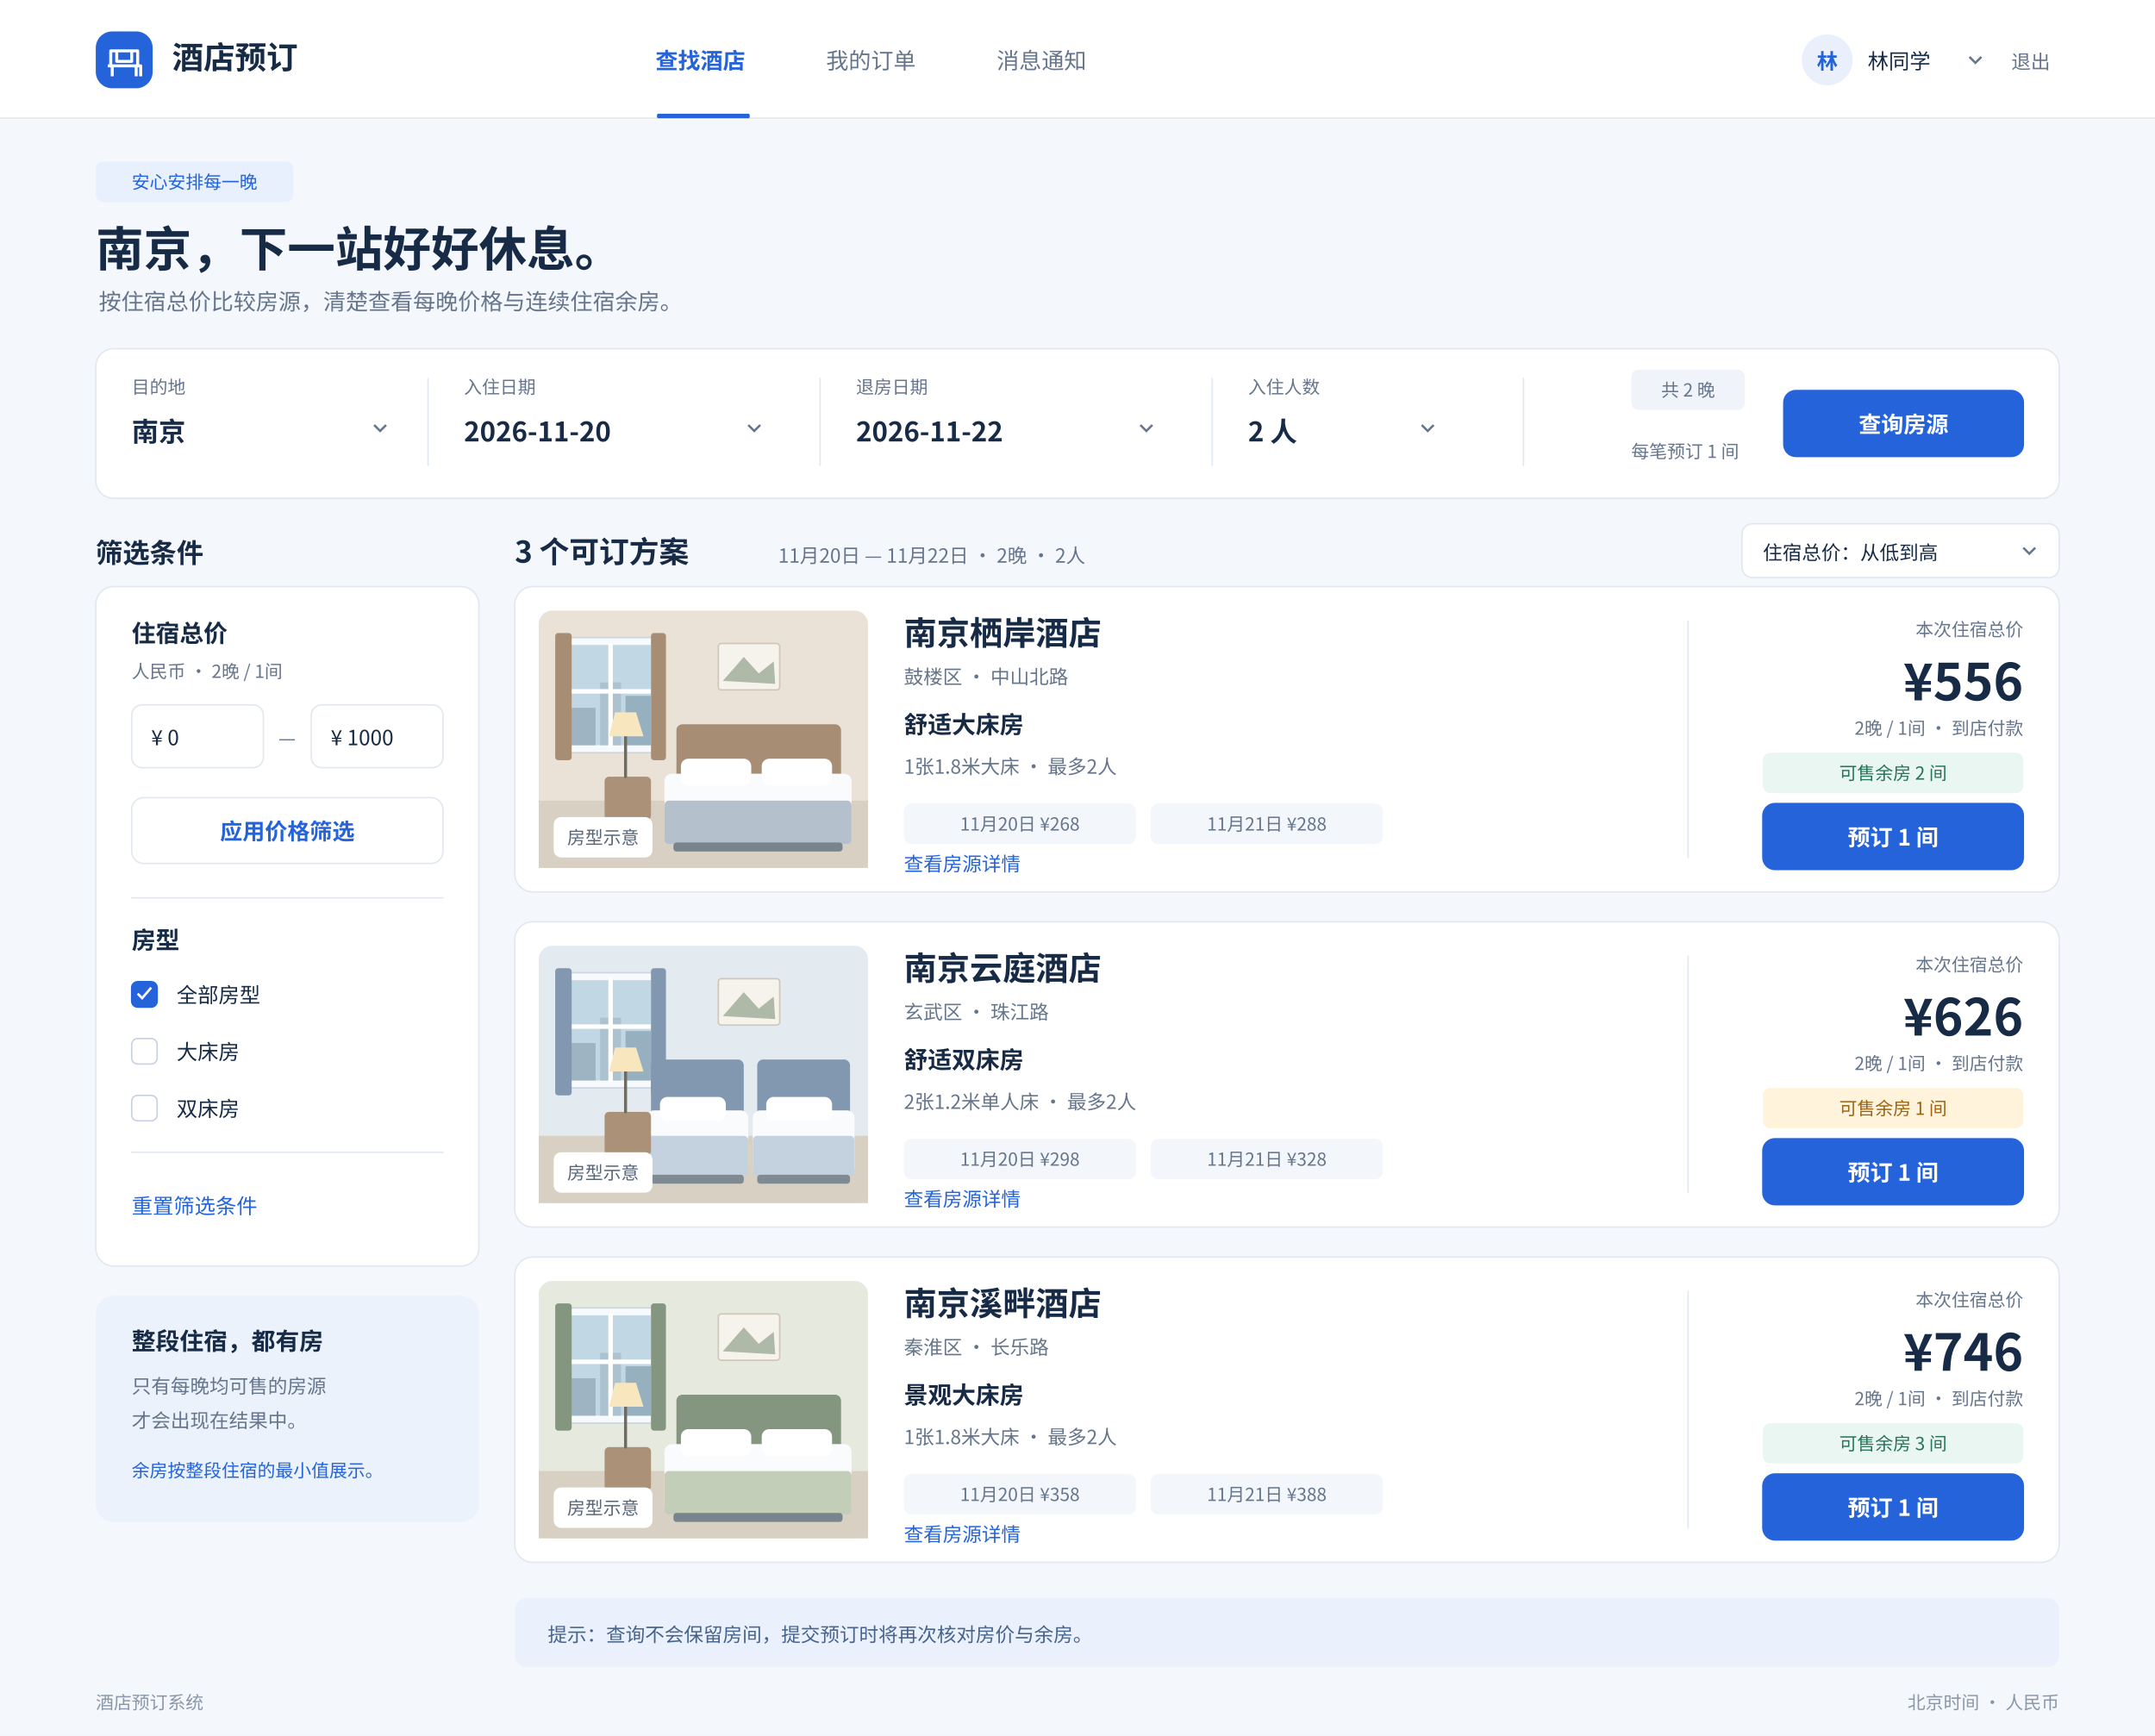
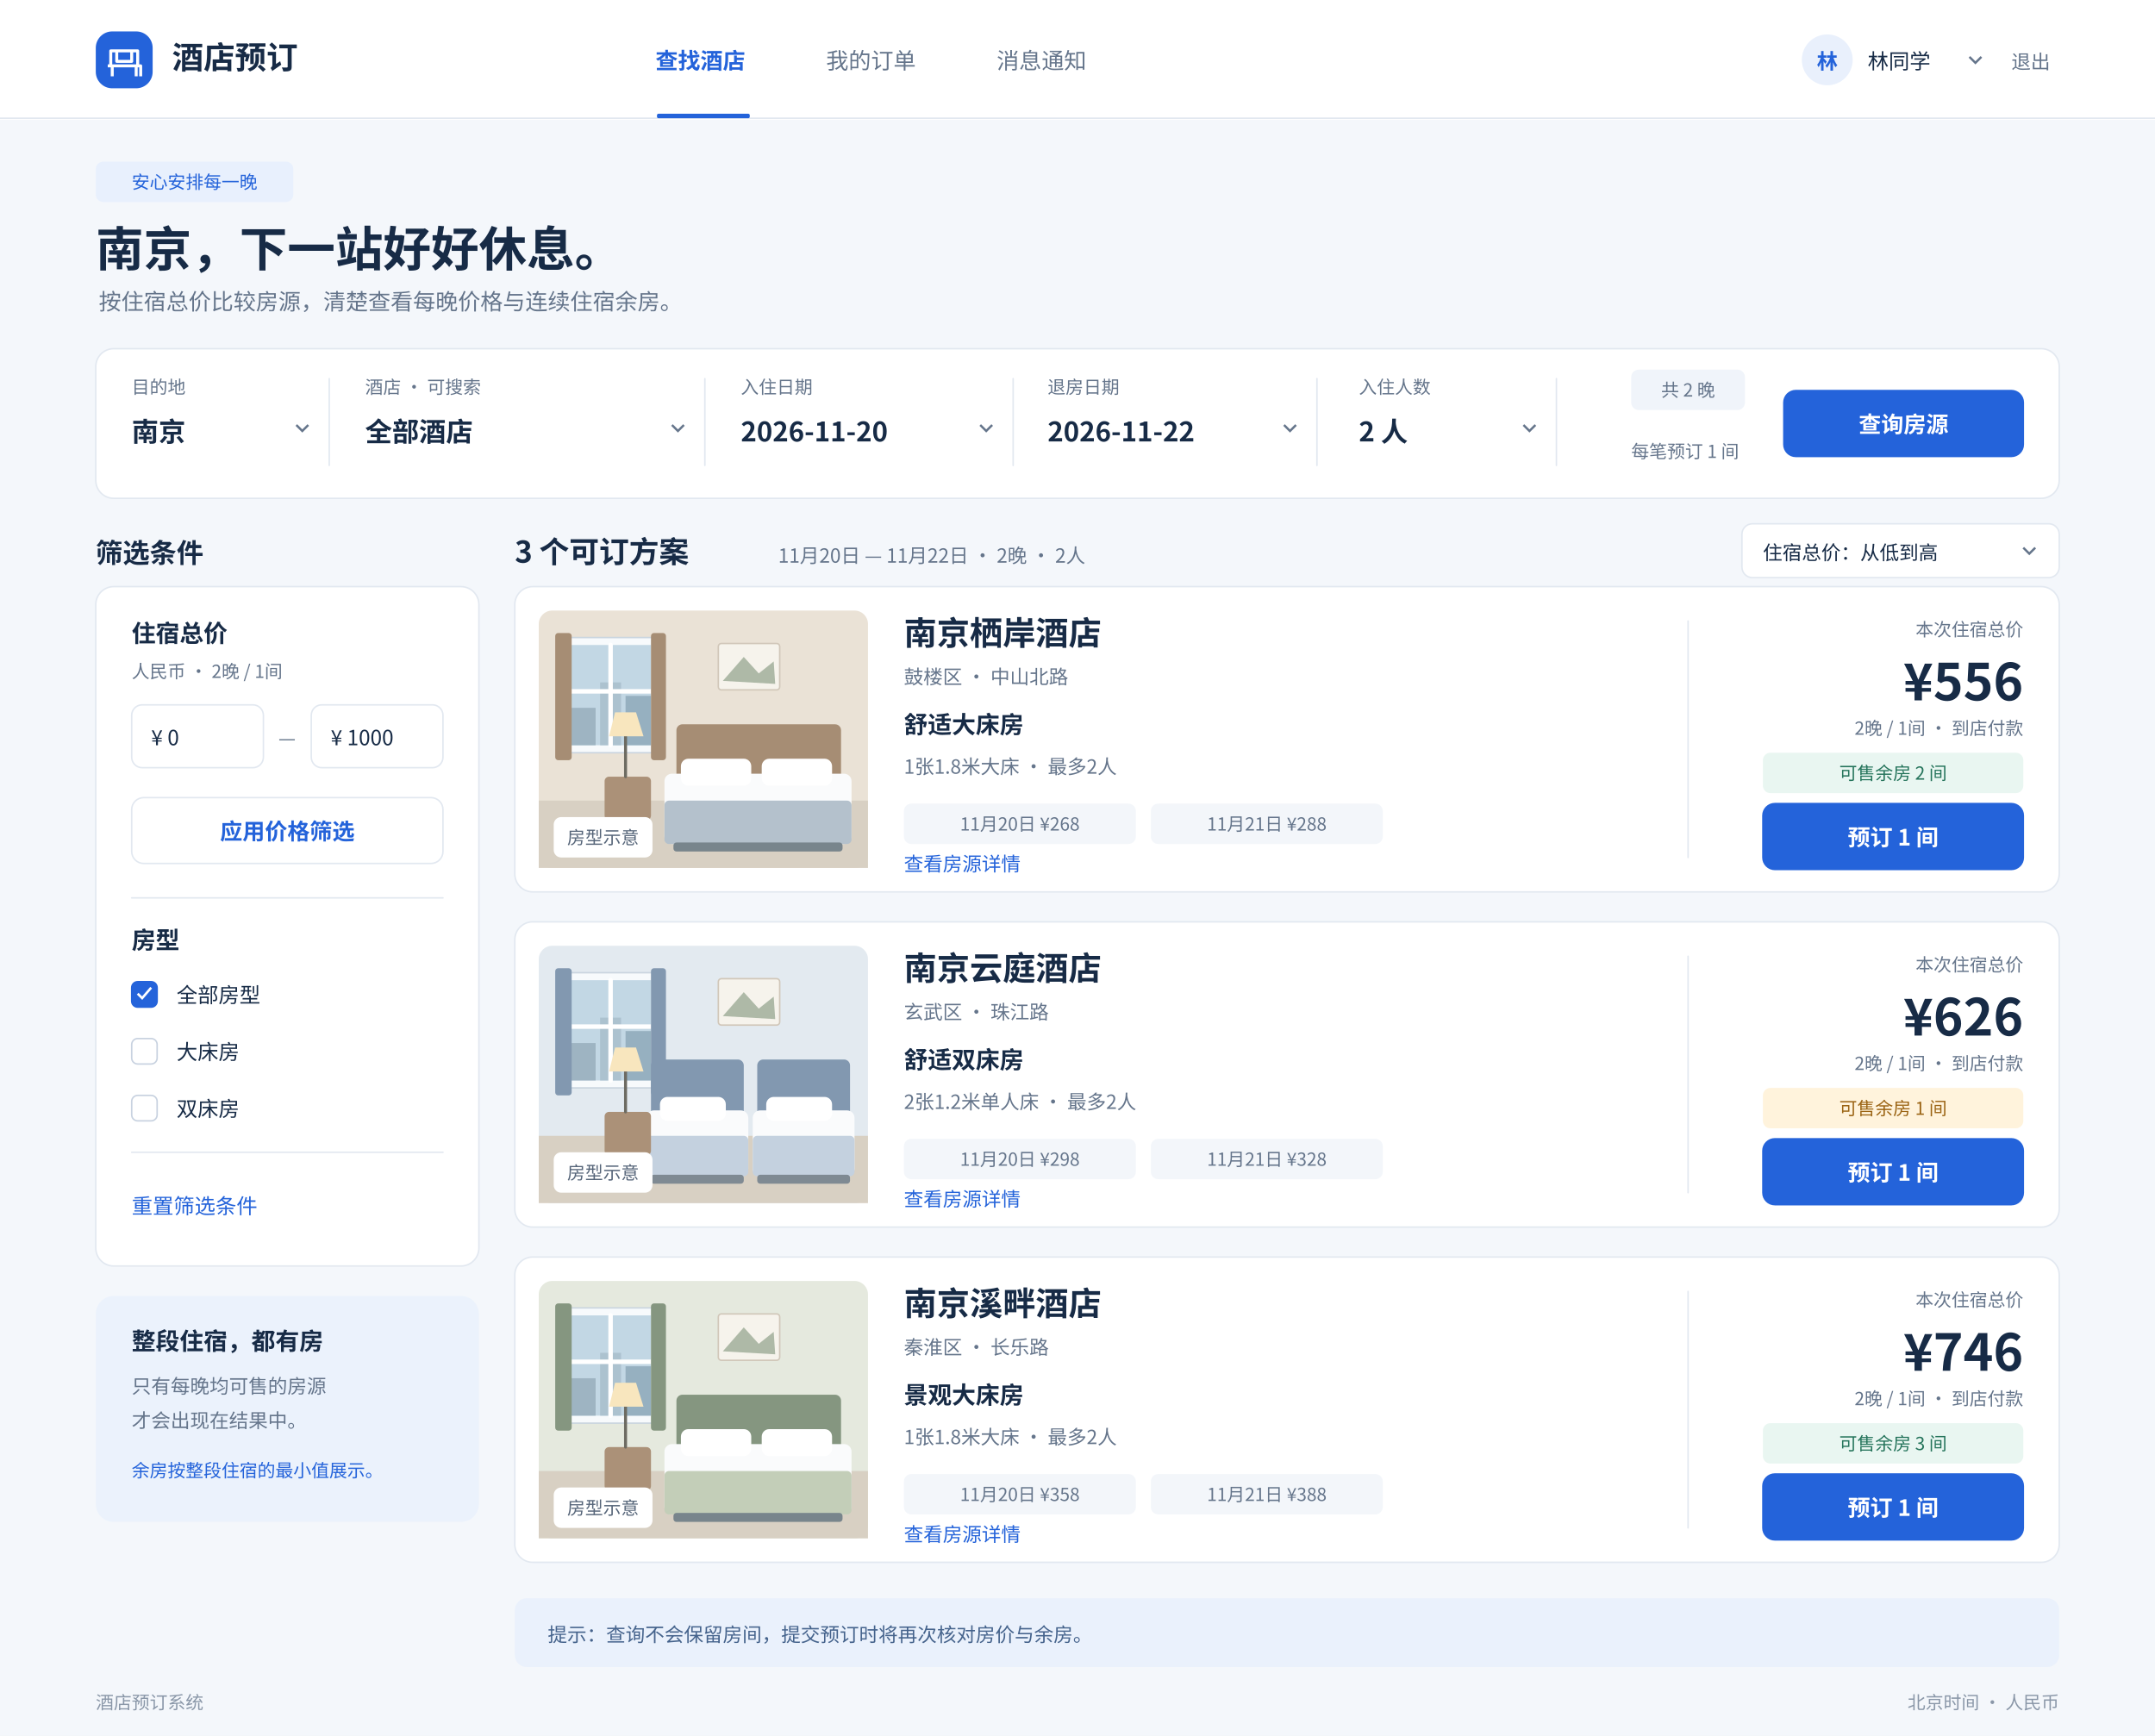
<svg xmlns="http://www.w3.org/2000/svg" width="1440" height="1160" viewBox="0 0 1440 1160">
  <g font-family="Microsoft YaHei, Noto Sans CJK SC, sans-serif">
    <rect x="0" y="0" width="1440" height="1160" rx="0" fill="#F4F7FB" stroke="none" />
    <rect x="0" y="0" width="1440" height="80" rx="0" fill="#FFFFFF" stroke="none" />
    <path d="M0 79L1440 79" fill="none" stroke="#E2E8F0" stroke-width="1" stroke-linecap="round" />
    <rect x="64" y="21" width="38" height="38" rx="11" fill="#2463DA" stroke="none" />
    <path d="M74 44V34h18v10M72 44h22v7M75 44v7M91 44v7M78 34v7h10v-7" fill="none" stroke="white" stroke-width="2" stroke-linejoin="round" />
    <text x="115" y="46" font-size="21" fill="#172B46" font-weight="700" text-anchor="start">酒店预订</text>
    <text x="438" y="46" font-size="15" fill="#2463DA" font-weight="600" text-anchor="start">查找酒店</text>
    <rect x="439" y="76" width="62" height="3" rx="1" fill="#2463DA" stroke="none" />
    <text x="552" y="46" font-size="15" fill="#65758B" font-weight="400" text-anchor="start">我的订单</text>
    <text x="666" y="46" font-size="15" fill="#65758B" font-weight="400" text-anchor="start">消息通知</text>
    <rect x="1204" y="23" width="34" height="34" rx="17" fill="#E9F0FC" stroke="none" />
    <text x="1221" y="46" font-size="14" fill="#2463DA" font-weight="600" text-anchor="middle">林</text>
    <text x="1248" y="46" font-size="14" fill="#172B46" font-weight="400" text-anchor="start">林同学</text>
    <path d="M1316 38l4 4 4-4" fill="none" stroke="#65758B" stroke-width="1.5" />
    <text x="1344" y="46" font-size="13" fill="#65758B" font-weight="400" text-anchor="start">退出</text>
    <rect x="64" y="108" width="132" height="27" rx="5" fill="#E8F0FD" stroke="none" />
    <text x="130.0" y="126" font-size="12" fill="#2463DA" font-weight="500" text-anchor="middle">安心安排每一晚</text>
    <text x="64" y="178" font-size="32" fill="#172B46" font-weight="700" text-anchor="start">南京，下一站好好休息。</text>
    <text x="66" y="207" font-size="15" fill="#65758B" font-weight="400" text-anchor="start">按住宿总价比较房源，清楚查看每晚价格与连续住宿余房。</text>
    <rect x="64" y="233" width="1312" height="100" rx="12" fill="#FFFFFF" stroke="#E2E8F0" />
    <text x="88" y="263" font-size="12" fill="#65758B" font-weight="400" text-anchor="start">目的地</text>
    <text x="88" y="295" font-size="18" fill="#172B46" font-weight="600" text-anchor="start">南京</text>
-     <path d="M250 284l4 4 4-4" fill="none" stroke="#65758B" stroke-width="1.5" />
-     <text x="310" y="263" font-size="12" fill="#65758B" font-weight="400" text-anchor="start">入住日期</text>
-     <text x="310" y="295" font-size="18" fill="#172B46" font-weight="600" text-anchor="start">2026-11-20</text>
-     <path d="M500 284l4 4 4-4" fill="none" stroke="#65758B" stroke-width="1.5" />
-     <text x="572" y="263" font-size="12" fill="#65758B" font-weight="400" text-anchor="start">退房日期</text>
-     <text x="572" y="295" font-size="18" fill="#172B46" font-weight="600" text-anchor="start">2026-11-22</text>
-     <path d="M762 284l4 4 4-4" fill="none" stroke="#65758B" stroke-width="1.5" />
-     <text x="834" y="263" font-size="12" fill="#65758B" font-weight="400" text-anchor="start">入住人数</text>
-     <text x="834" y="295" font-size="18" fill="#172B46" font-weight="600" text-anchor="start">2 人</text>
-     <path d="M950 284l4 4 4-4" fill="none" stroke="#65758B" stroke-width="1.5" />
-     <path d="M286 253L286 311" fill="none" stroke="#E2E8F0" stroke-width="1" stroke-linecap="round" />
-     <path d="M548 253L548 311" fill="none" stroke="#E2E8F0" stroke-width="1" stroke-linecap="round" />
-     <path d="M810 253L810 311" fill="none" stroke="#E2E8F0" stroke-width="1" stroke-linecap="round" />
-     <path d="M1018 253L1018 311" fill="none" stroke="#E2E8F0" stroke-width="1" stroke-linecap="round" />
+     <path d="M198 284l4 4 4-4" fill="none" stroke="#65758B" stroke-width="1.5" />
+     <path d="M220 253L220 311" fill="none" stroke="#E2E8F0" stroke-width="1" stroke-linecap="round" />
+     <text x="244" y="263" font-size="12" fill="#65758B" font-weight="400" text-anchor="start">酒店 · 可搜索</text>
+     <text x="244" y="295" font-size="18" fill="#172B46" font-weight="600" text-anchor="start">全部酒店</text>
+     <path d="M449 284l4 4 4-4" fill="none" stroke="#65758B" stroke-width="1.5" />
+     <path d="M471 253L471 311" fill="none" stroke="#E2E8F0" stroke-width="1" stroke-linecap="round" />
+     <text x="495" y="263" font-size="12" fill="#65758B" font-weight="400" text-anchor="start">入住日期</text>
+     <text x="495" y="295" font-size="18" fill="#172B46" font-weight="600" text-anchor="start">2026-11-20</text>
+     <path d="M655 284l4 4 4-4" fill="none" stroke="#65758B" stroke-width="1.5" />
+     <path d="M677 253L677 311" fill="none" stroke="#E2E8F0" stroke-width="1" stroke-linecap="round" />
+     <text x="700" y="263" font-size="12" fill="#65758B" font-weight="400" text-anchor="start">退房日期</text>
+     <text x="700" y="295" font-size="18" fill="#172B46" font-weight="600" text-anchor="start">2026-11-22</text>
+     <path d="M858 284l4 4 4-4" fill="none" stroke="#65758B" stroke-width="1.5" />
+     <path d="M880 253L880 311" fill="none" stroke="#E2E8F0" stroke-width="1" stroke-linecap="round" />
+     <text x="908" y="263" font-size="12" fill="#65758B" font-weight="400" text-anchor="start">入住人数</text>
+     <text x="908" y="295" font-size="18" fill="#172B46" font-weight="600" text-anchor="start">2 人</text>
+     <path d="M1018 284l4 4 4-4" fill="none" stroke="#65758B" stroke-width="1.5" />
+     <path d="M1040 253L1040 311" fill="none" stroke="#E2E8F0" stroke-width="1" stroke-linecap="round" />
    <rect x="1090" y="247" width="76" height="27" rx="5" fill="#F0F4FA" stroke="none" />
    <text x="1128.0" y="265" font-size="12" fill="#65758B" font-weight="500" text-anchor="middle">共 2 晚</text>
    <rect x="1192" y="261" width="160" height="44" rx="8" fill="#2463DA" stroke="#2463DA" />
    <text x="1272.0" y="289" font-size="15" fill="#FFFFFF" font-weight="600" text-anchor="middle">查询房源</text>
    <text x="1090" y="306" font-size="12" fill="#65758B" font-weight="400" text-anchor="start">每笔预订 1 间</text>
    <text x="64" y="376" font-size="18" fill="#172B46" font-weight="600" text-anchor="start">筛选条件</text>
    <rect x="64" y="392" width="256" height="454" rx="12" fill="#FFFFFF" stroke="#E2E8F0" />
    <text x="88" y="429" font-size="16" fill="#172B46" font-weight="600" text-anchor="start">住宿总价</text>
    <text x="88" y="453" font-size="12" fill="#65758B" font-weight="400" text-anchor="start">人民币 · 2晚 / 1间</text>
    <rect x="88" y="471" width="88" height="42" rx="7" fill="#FFFFFF" stroke="#E2E8F0" />
    <rect x="208" y="471" width="88" height="42" rx="7" fill="#FFFFFF" stroke="#E2E8F0" />
    <text x="101" y="498" font-size="14" fill="#172B46" font-weight="400" text-anchor="start">¥ 0</text>
    <text x="221" y="498" font-size="14" fill="#172B46" font-weight="400" text-anchor="start">¥ 1000</text>
    <text x="186" y="498" font-size="13" fill="#65758B" font-weight="400" text-anchor="start">—</text>
    <rect x="88" y="533" width="208" height="44" rx="8" fill="#FFFFFF" stroke="#E2E8F0" />
    <text x="192.0" y="561" font-size="15" fill="#2463DA" font-weight="600" text-anchor="middle">应用价格筛选</text>
    <path d="M88 600L296 600" fill="none" stroke="#E2E8F0" stroke-width="1" stroke-linecap="round" />
    <text x="88" y="634" font-size="16" fill="#172B46" font-weight="600" text-anchor="start">房型</text>
    <rect x="88" y="656" width="17" height="17" rx="4" fill="#2463DA" stroke="#2463DA" />
    <path d="M92 664l3 3 6-7" fill="none" stroke="white" stroke-width="1.6" />
    <text x="118" y="670" font-size="14" fill="#172B46" font-weight="400" text-anchor="start">全部房型</text>
    <rect x="88" y="694" width="17" height="17" rx="4" fill="#FFFFFF" stroke="#C8D2E0" />
    <text x="118" y="708" font-size="14" fill="#172B46" font-weight="400" text-anchor="start">大床房</text>
    <rect x="88" y="732" width="17" height="17" rx="4" fill="#FFFFFF" stroke="#C8D2E0" />
    <text x="118" y="746" font-size="14" fill="#172B46" font-weight="400" text-anchor="start">双床房</text>
    <path d="M88 770L296 770" fill="none" stroke="#E2E8F0" stroke-width="1" stroke-linecap="round" />
    <text x="88" y="811" font-size="14" fill="#2463DA" font-weight="500" text-anchor="start">重置筛选条件</text>
    <rect x="64" y="866" width="256" height="151" rx="12" fill="#EBF2FC" stroke="none" />
    <text x="88" y="902" font-size="16" fill="#172B46" font-weight="600" text-anchor="start">整段住宿，都有房</text>
    <text x="88" y="931" font-size="13" fill="#65758B" font-weight="400" text-anchor="start">只有每晚均可售的房源</text>
    <text x="88" y="954" font-size="13" fill="#65758B" font-weight="400" text-anchor="start">才会出现在结果中。</text>
    <text x="88" y="987" font-size="12" fill="#2463DA" font-weight="400" text-anchor="start">余房按整段住宿的最小值展示。</text>
    <text x="344" y="376" font-size="20" fill="#172B46" font-weight="700" text-anchor="start">3 个可订方案</text>
    <text x="520" y="376" font-size="13" fill="#65758B" font-weight="400" text-anchor="start">11月20日 — 11月22日 · 2晚 · 2人</text>
    <rect x="1164" y="350" width="212" height="36" rx="7" fill="#FFFFFF" stroke="#E2E8F0" />
    <text x="1178" y="374" font-size="13" fill="#172B46" font-weight="400" text-anchor="start">住宿总价：从低到高</text>
    <path d="M1352 366l4 4 4-4" fill="none" stroke="#65758B" stroke-width="1.5" />
    <rect x="344" y="392" width="1032" height="204" rx="12" fill="#FFFFFF" stroke="#E2E8F0" />
    <svg x="360" y="408" width="220" height="172" viewBox="0 0 220 172">
      <rect x="0" y="0" width="220" height="172" rx="9" fill="#EAE2D6" stroke="none" />
      <rect x="0" y="127" width="220" height="45" rx="0" fill="#D8D0C3" stroke="none" />
      <rect x="16" y="18" width="64" height="77" rx="3" fill="#F7FAFC" stroke="#CAD5DF" />
      <rect x="21" y="23" width="54" height="67" rx="0" fill="#C2D7E4" stroke="none" />
      <rect x="21" y="65" width="17" height="25" rx="0" fill="#9EB4C2" stroke="none" />
      <rect x="41" y="48" width="14" height="42" rx="0" fill="#ACC2CF" stroke="none" />
      <rect x="58" y="57" width="17" height="33" rx="0" fill="#96B0C0" stroke="none" />
      <path d="M48 23L48 90" fill="none" stroke="#FFFFFF" stroke-width="3" stroke-linecap="round" />
      <path d="M21 54L75 54" fill="none" stroke="#FFFFFF" stroke-width="3" stroke-linecap="round" />
      <rect x="11" y="15" width="11" height="85" rx="2" fill="#A68D74" stroke="none" />
      <rect x="75" y="15" width="10" height="85" rx="2" fill="#A68D74" stroke="none" />
      <rect x="120" y="22" width="41" height="31" rx="2" fill="#F6F3EC" stroke="#D1C7B9" />
      <path d="M123 47L137 31L147 42L157 34L158 49Z" fill="#AEB9A7" />
      <rect x="92" y="76" width="110" height="50" rx="4" fill="#A68D74" stroke="none" />
      <rect x="84" y="109" width="125" height="47" rx="5" fill="#FAFBFC" stroke="none" />
      <rect x="95" y="99" width="47" height="18" rx="5" fill="#FFFFFF" stroke="none" />
      <rect x="149" y="99" width="47" height="18" rx="5" fill="#FFFFFF" stroke="none" />
      <rect x="84" y="127" width="125" height="29" rx="3" fill="#B4C1CC" stroke="none" />
      <rect x="90" y="155" width="113" height="6" rx="2" fill="#78858C" stroke="none" />
      <rect x="44" y="111" width="31" height="29" rx="3" fill="#AB9178" stroke="none" />
      <path d="M58 83L58 111" fill="none" stroke="#6D6B62" stroke-width="2" stroke-linecap="round" />
      <path d="M47 84L51 68H65L70 84Z" fill="#F8E6BE" />
      <rect x="10" y="138" width="66" height="27" rx="5" fill="#FFFFFF" stroke="none" />
      <text x="43.0" y="156" font-size="12" fill="#566579" font-weight="500" text-anchor="middle">房型示意</text>
    </svg>
    <text x="604" y="431" font-size="22" fill="#172B46" font-weight="700" text-anchor="start">南京栖岸酒店</text>
    <text x="604" y="457" font-size="13" fill="#65758B" font-weight="400" text-anchor="start">鼓楼区 · 中山北路</text>
    <text x="604" y="490" font-size="16" fill="#172B46" font-weight="600" text-anchor="start">舒适大床房</text>
    <text x="604" y="517" font-size="13" fill="#65758B" font-weight="400" text-anchor="start">1张1.8米大床  ·  最多2人</text>
    <rect x="604" y="537" width="155" height="27" rx="5" fill="#F3F6FA" stroke="none" />
    <text x="681.5" y="555" font-size="12" fill="#65758B" font-weight="500" text-anchor="middle">11月20日  ¥268</text>
    <rect x="769" y="537" width="155" height="27" rx="5" fill="#F3F6FA" stroke="none" />
    <text x="846.5" y="555" font-size="12" fill="#65758B" font-weight="500" text-anchor="middle">11月21日  ¥288</text>
    <text x="604" y="582" font-size="13" fill="#2463DA" font-weight="500" text-anchor="start">查看房源详情</text>
    <path d="M1128 415L1128 573" fill="none" stroke="#E2E8F0" stroke-width="1" stroke-linecap="round" />
    <text x="1352" y="425" font-size="12" fill="#65758B" font-weight="400" text-anchor="end">本次住宿总价</text>
    <text x="1352" y="468" font-size="34" fill="#172B46" font-weight="700" text-anchor="end">¥556</text>
    <text x="1352" y="491" font-size="12" fill="#65758B" font-weight="400" text-anchor="end">2晚 / 1间 · 到店付款</text>
    <rect x="1178" y="503" width="174" height="27" rx="5" fill="#E9F6F1" stroke="none" />
    <text x="1265.0" y="521" font-size="12" fill="#25745B" font-weight="500" text-anchor="middle">可售余房 2 间</text>
    <rect x="1178" y="537" width="174" height="44" rx="8" fill="#2463DA" stroke="#2463DA" />
    <text x="1265.0" y="565" font-size="15" fill="#FFFFFF" font-weight="600" text-anchor="middle">预订 1 间</text>
    <rect x="344" y="616" width="1032" height="204" rx="12" fill="#FFFFFF" stroke="#E2E8F0" />
    <svg x="360" y="632" width="220" height="172" viewBox="0 0 220 172">
      <rect x="0" y="0" width="220" height="172" rx="9" fill="#E3EAF0" stroke="none" />
      <rect x="0" y="127" width="220" height="45" rx="0" fill="#D8D0C3" stroke="none" />
      <rect x="16" y="18" width="64" height="77" rx="3" fill="#F7FAFC" stroke="#CAD5DF" />
      <rect x="21" y="23" width="54" height="67" rx="0" fill="#C2D7E4" stroke="none" />
      <rect x="21" y="65" width="17" height="25" rx="0" fill="#9EB4C2" stroke="none" />
      <rect x="41" y="48" width="14" height="42" rx="0" fill="#ACC2CF" stroke="none" />
      <rect x="58" y="57" width="17" height="33" rx="0" fill="#96B0C0" stroke="none" />
      <path d="M48 23L48 90" fill="none" stroke="#FFFFFF" stroke-width="3" stroke-linecap="round" />
      <path d="M21 54L75 54" fill="none" stroke="#FFFFFF" stroke-width="3" stroke-linecap="round" />
      <rect x="11" y="15" width="11" height="85" rx="2" fill="#8298B0" stroke="none" />
      <rect x="75" y="15" width="10" height="85" rx="2" fill="#8298B0" stroke="none" />
      <rect x="120" y="22" width="41" height="31" rx="2" fill="#F6F3EC" stroke="#D1C7B9" />
      <path d="M123 47L137 31L147 42L157 34L158 49Z" fill="#AEB9A7" />
      <rect x="75" y="76" width="62" height="45" rx="4" fill="#8298B0" stroke="none" />
      <rect x="72" y="110" width="68" height="44" rx="5" fill="#FAFBFC" stroke="none" />
      <rect x="81" y="101" width="44" height="16" rx="5" fill="#FFFFFF" stroke="none" />
      <rect x="72" y="127" width="68" height="27" rx="3" fill="#C4D1DF" stroke="none" />
      <rect x="75" y="153" width="62" height="6" rx="2" fill="#7F8A93" stroke="none" />
      <rect x="146" y="76" width="62" height="45" rx="4" fill="#8298B0" stroke="none" />
      <rect x="143" y="110" width="68" height="44" rx="5" fill="#FAFBFC" stroke="none" />
      <rect x="152" y="101" width="44" height="16" rx="5" fill="#FFFFFF" stroke="none" />
      <rect x="143" y="127" width="68" height="27" rx="3" fill="#C4D1DF" stroke="none" />
      <rect x="146" y="153" width="62" height="6" rx="2" fill="#7F8A93" stroke="none" />
      <rect x="44" y="111" width="31" height="29" rx="3" fill="#AB9178" stroke="none" />
      <path d="M58 83L58 111" fill="none" stroke="#6D6B62" stroke-width="2" stroke-linecap="round" />
      <path d="M47 84L51 68H65L70 84Z" fill="#F8E6BE" />
      <rect x="10" y="138" width="66" height="27" rx="5" fill="#FFFFFF" stroke="none" />
      <text x="43.0" y="156" font-size="12" fill="#566579" font-weight="500" text-anchor="middle">房型示意</text>
    </svg>
    <text x="604" y="655" font-size="22" fill="#172B46" font-weight="700" text-anchor="start">南京云庭酒店</text>
    <text x="604" y="681" font-size="13" fill="#65758B" font-weight="400" text-anchor="start">玄武区 · 珠江路</text>
    <text x="604" y="714" font-size="16" fill="#172B46" font-weight="600" text-anchor="start">舒适双床房</text>
    <text x="604" y="741" font-size="13" fill="#65758B" font-weight="400" text-anchor="start">2张1.2米单人床  ·  最多2人</text>
    <rect x="604" y="761" width="155" height="27" rx="5" fill="#F3F6FA" stroke="none" />
    <text x="681.5" y="779" font-size="12" fill="#65758B" font-weight="500" text-anchor="middle">11月20日  ¥298</text>
    <rect x="769" y="761" width="155" height="27" rx="5" fill="#F3F6FA" stroke="none" />
    <text x="846.5" y="779" font-size="12" fill="#65758B" font-weight="500" text-anchor="middle">11月21日  ¥328</text>
    <text x="604" y="806" font-size="13" fill="#2463DA" font-weight="500" text-anchor="start">查看房源详情</text>
    <path d="M1128 639L1128 797" fill="none" stroke="#E2E8F0" stroke-width="1" stroke-linecap="round" />
    <text x="1352" y="649" font-size="12" fill="#65758B" font-weight="400" text-anchor="end">本次住宿总价</text>
    <text x="1352" y="692" font-size="34" fill="#172B46" font-weight="700" text-anchor="end">¥626</text>
    <text x="1352" y="715" font-size="12" fill="#65758B" font-weight="400" text-anchor="end">2晚 / 1间 · 到店付款</text>
    <rect x="1178" y="727" width="174" height="27" rx="5" fill="#FFF3DC" stroke="none" />
    <text x="1265.0" y="745" font-size="12" fill="#9B6414" font-weight="500" text-anchor="middle">可售余房 1 间</text>
    <rect x="1178" y="761" width="174" height="44" rx="8" fill="#2463DA" stroke="#2463DA" />
    <text x="1265.0" y="789" font-size="15" fill="#FFFFFF" font-weight="600" text-anchor="middle">预订 1 间</text>
    <rect x="344" y="840" width="1032" height="204" rx="12" fill="#FFFFFF" stroke="#E2E8F0" />
    <svg x="360" y="856" width="220" height="172" viewBox="0 0 220 172">
      <rect x="0" y="0" width="220" height="172" rx="9" fill="#E5E9DE" stroke="none" />
      <rect x="0" y="127" width="220" height="45" rx="0" fill="#D8D0C3" stroke="none" />
      <rect x="16" y="18" width="64" height="77" rx="3" fill="#F7FAFC" stroke="#CAD5DF" />
      <rect x="21" y="23" width="54" height="67" rx="0" fill="#C2D7E4" stroke="none" />
      <rect x="21" y="65" width="17" height="25" rx="0" fill="#9EB4C2" stroke="none" />
      <rect x="41" y="48" width="14" height="42" rx="0" fill="#ACC2CF" stroke="none" />
      <rect x="58" y="57" width="17" height="33" rx="0" fill="#96B0C0" stroke="none" />
      <path d="M48 23L48 90" fill="none" stroke="#FFFFFF" stroke-width="3" stroke-linecap="round" />
      <path d="M21 54L75 54" fill="none" stroke="#FFFFFF" stroke-width="3" stroke-linecap="round" />
      <rect x="11" y="15" width="11" height="85" rx="2" fill="#859680" stroke="none" />
      <rect x="75" y="15" width="10" height="85" rx="2" fill="#859680" stroke="none" />
      <rect x="120" y="22" width="41" height="31" rx="2" fill="#F6F3EC" stroke="#D1C7B9" />
      <path d="M123 47L137 31L147 42L157 34L158 49Z" fill="#AEB9A7" />
      <rect x="92" y="76" width="110" height="50" rx="4" fill="#859680" stroke="none" />
      <rect x="84" y="109" width="125" height="47" rx="5" fill="#FAFBFC" stroke="none" />
      <rect x="95" y="99" width="47" height="18" rx="5" fill="#FFFFFF" stroke="none" />
      <rect x="149" y="99" width="47" height="18" rx="5" fill="#FFFFFF" stroke="none" />
      <rect x="84" y="127" width="125" height="29" rx="3" fill="#C3CEB8" stroke="none" />
      <rect x="90" y="155" width="113" height="6" rx="2" fill="#78858C" stroke="none" />
      <rect x="44" y="111" width="31" height="29" rx="3" fill="#AB9178" stroke="none" />
      <path d="M58 83L58 111" fill="none" stroke="#6D6B62" stroke-width="2" stroke-linecap="round" />
      <path d="M47 84L51 68H65L70 84Z" fill="#F8E6BE" />
      <rect x="10" y="138" width="66" height="27" rx="5" fill="#FFFFFF" stroke="none" />
      <text x="43.0" y="156" font-size="12" fill="#566579" font-weight="500" text-anchor="middle">房型示意</text>
    </svg>
    <text x="604" y="879" font-size="22" fill="#172B46" font-weight="700" text-anchor="start">南京溪畔酒店</text>
    <text x="604" y="905" font-size="13" fill="#65758B" font-weight="400" text-anchor="start">秦淮区 · 长乐路</text>
    <text x="604" y="938" font-size="16" fill="#172B46" font-weight="600" text-anchor="start">景观大床房</text>
    <text x="604" y="965" font-size="13" fill="#65758B" font-weight="400" text-anchor="start">1张1.8米大床  ·  最多2人</text>
    <rect x="604" y="985" width="155" height="27" rx="5" fill="#F3F6FA" stroke="none" />
    <text x="681.5" y="1003" font-size="12" fill="#65758B" font-weight="500" text-anchor="middle">11月20日  ¥358</text>
    <rect x="769" y="985" width="155" height="27" rx="5" fill="#F3F6FA" stroke="none" />
    <text x="846.5" y="1003" font-size="12" fill="#65758B" font-weight="500" text-anchor="middle">11月21日  ¥388</text>
    <text x="604" y="1030" font-size="13" fill="#2463DA" font-weight="500" text-anchor="start">查看房源详情</text>
    <path d="M1128 863L1128 1021" fill="none" stroke="#E2E8F0" stroke-width="1" stroke-linecap="round" />
    <text x="1352" y="873" font-size="12" fill="#65758B" font-weight="400" text-anchor="end">本次住宿总价</text>
    <text x="1352" y="916" font-size="34" fill="#172B46" font-weight="700" text-anchor="end">¥746</text>
    <text x="1352" y="939" font-size="12" fill="#65758B" font-weight="400" text-anchor="end">2晚 / 1间 · 到店付款</text>
    <rect x="1178" y="951" width="174" height="27" rx="5" fill="#E9F6F1" stroke="none" />
    <text x="1265.0" y="969" font-size="12" fill="#25745B" font-weight="500" text-anchor="middle">可售余房 3 间</text>
    <rect x="1178" y="985" width="174" height="44" rx="8" fill="#2463DA" stroke="#2463DA" />
    <text x="1265.0" y="1013" font-size="15" fill="#FFFFFF" font-weight="600" text-anchor="middle">预订 1 间</text>
    <rect x="344" y="1068" width="1032" height="46" rx="8" fill="#EAF1FC" stroke="none" />
    <text x="366" y="1097" font-size="13" fill="#45638C" font-weight="400" text-anchor="start">提示：查询不会保留房间，提交预订时将再次核对房价与余房。</text>
    <text x="64" y="1142" font-size="12" fill="#8A97A8" font-weight="400" text-anchor="start">酒店预订系统</text>
    <text x="1376" y="1142" font-size="12" fill="#8A97A8" font-weight="400" text-anchor="end">北京时间 · 人民币</text>
  </g>
</svg>
